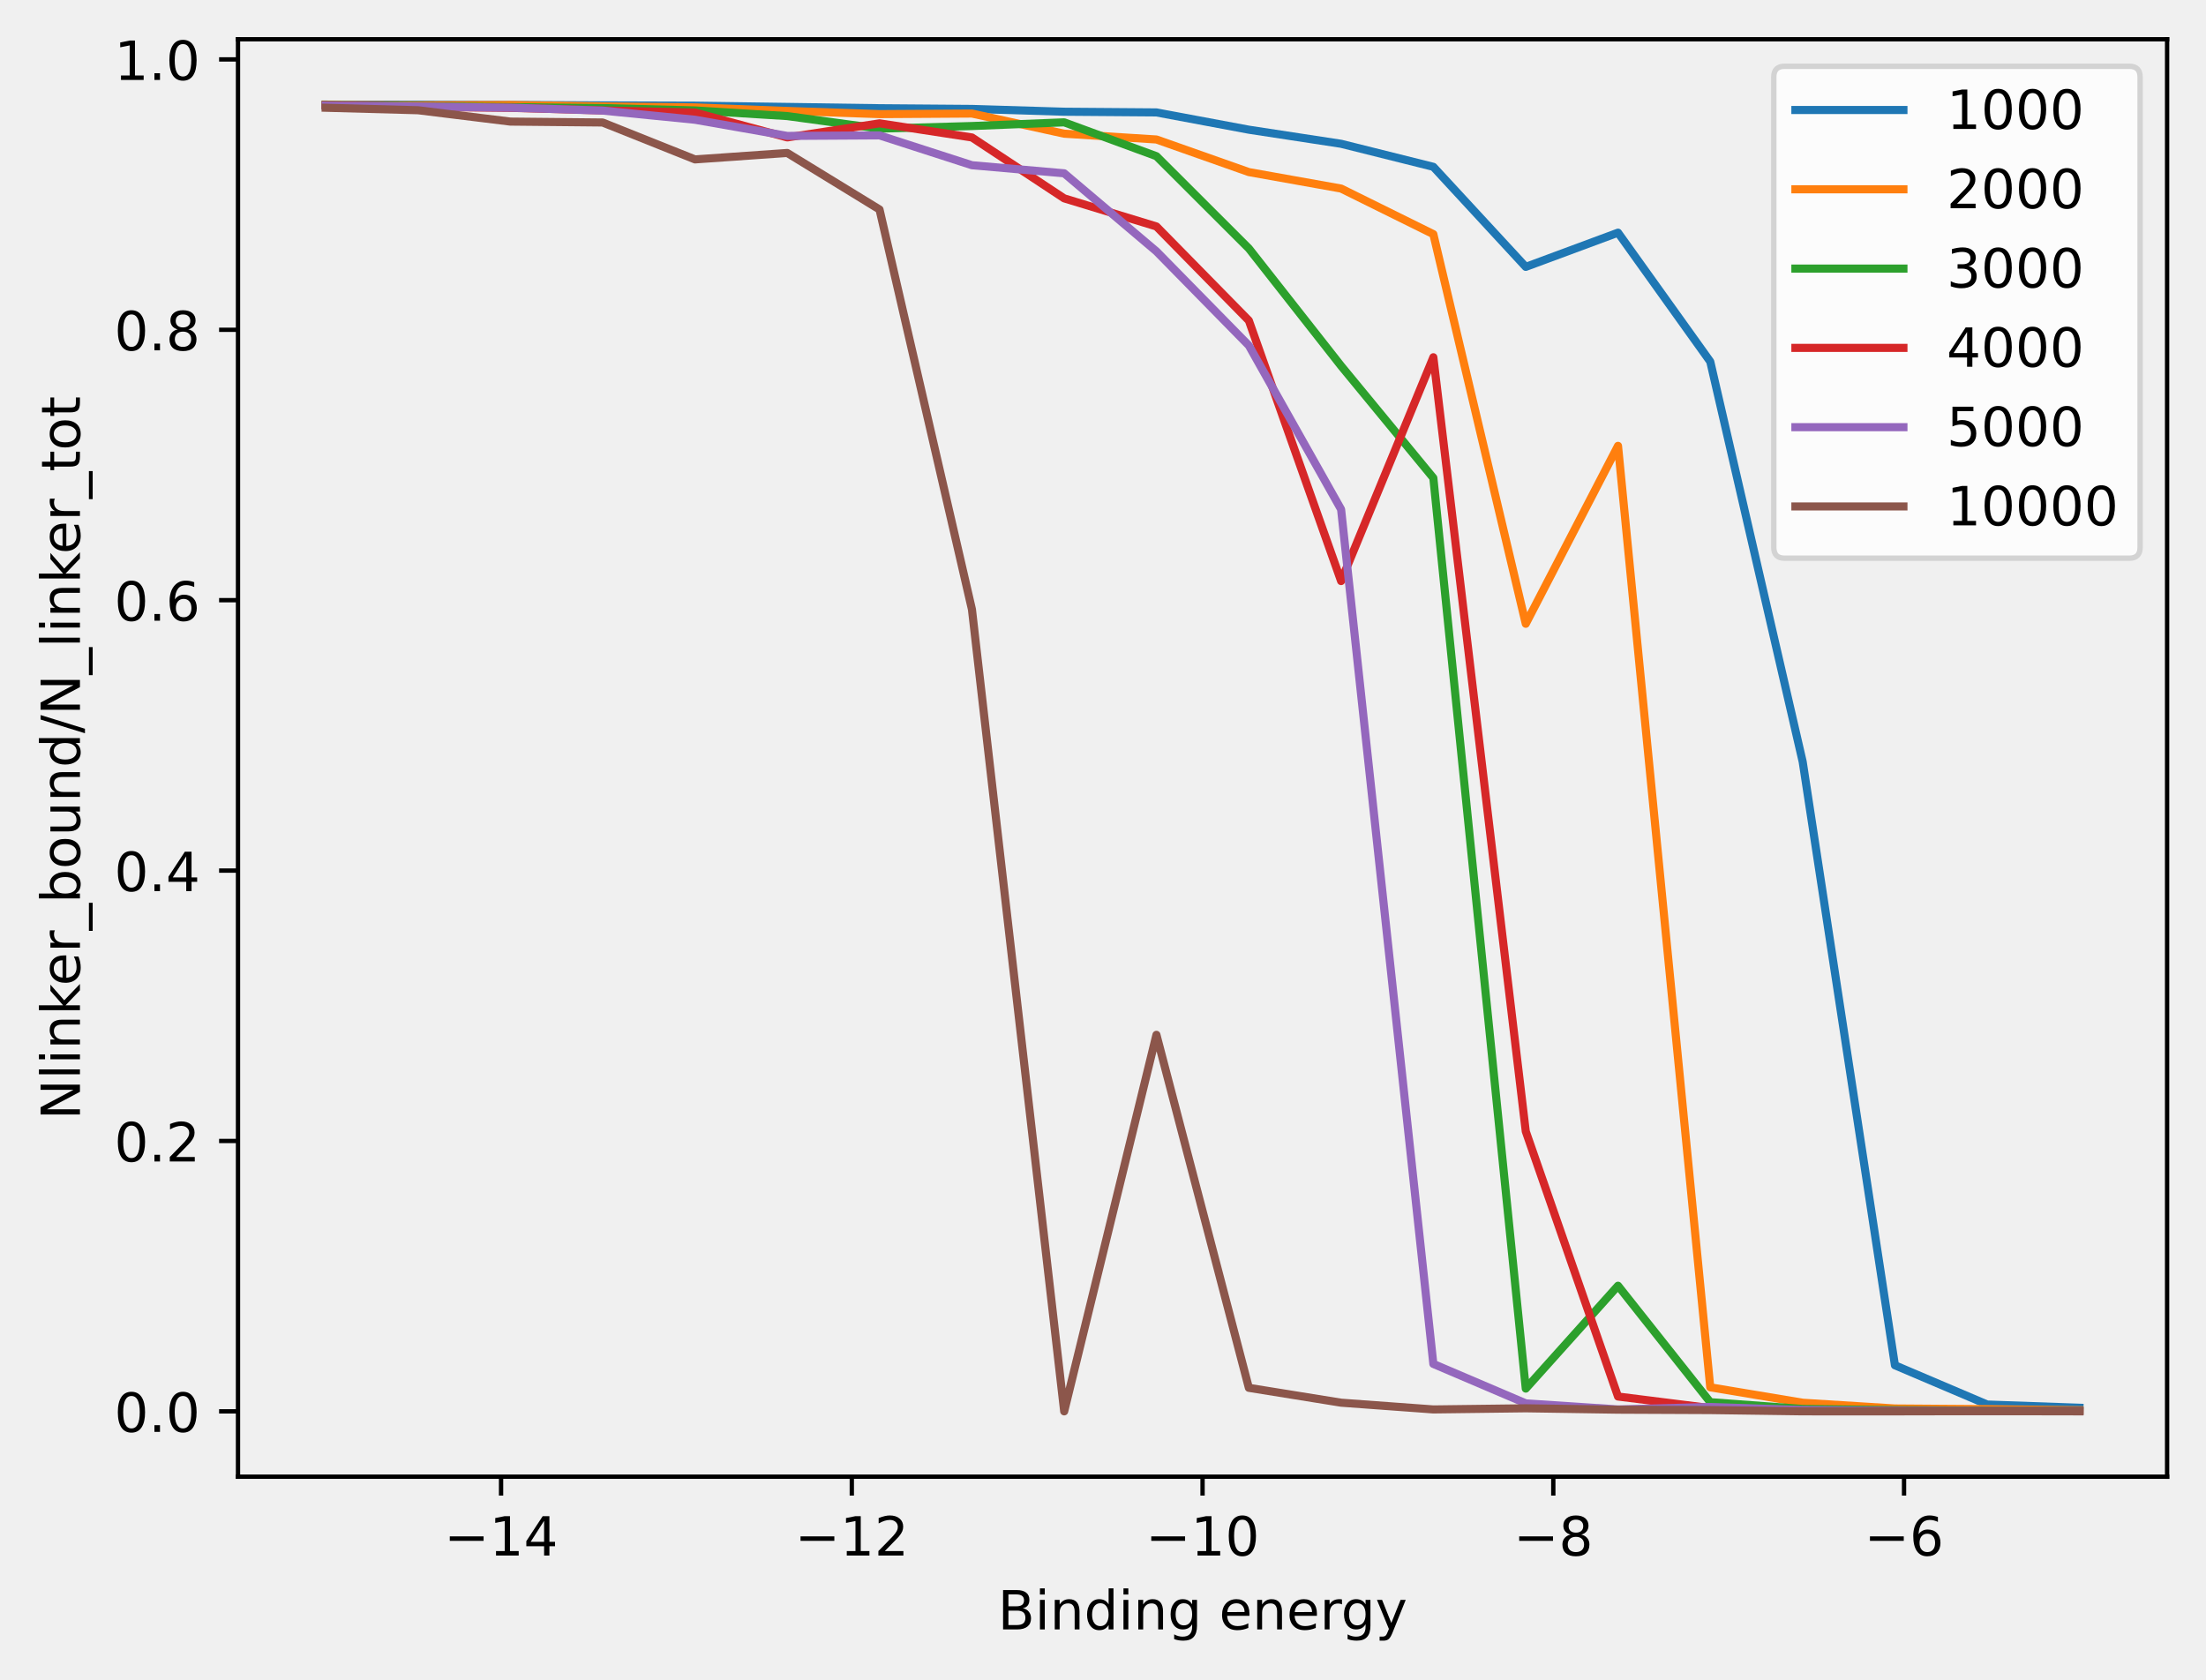
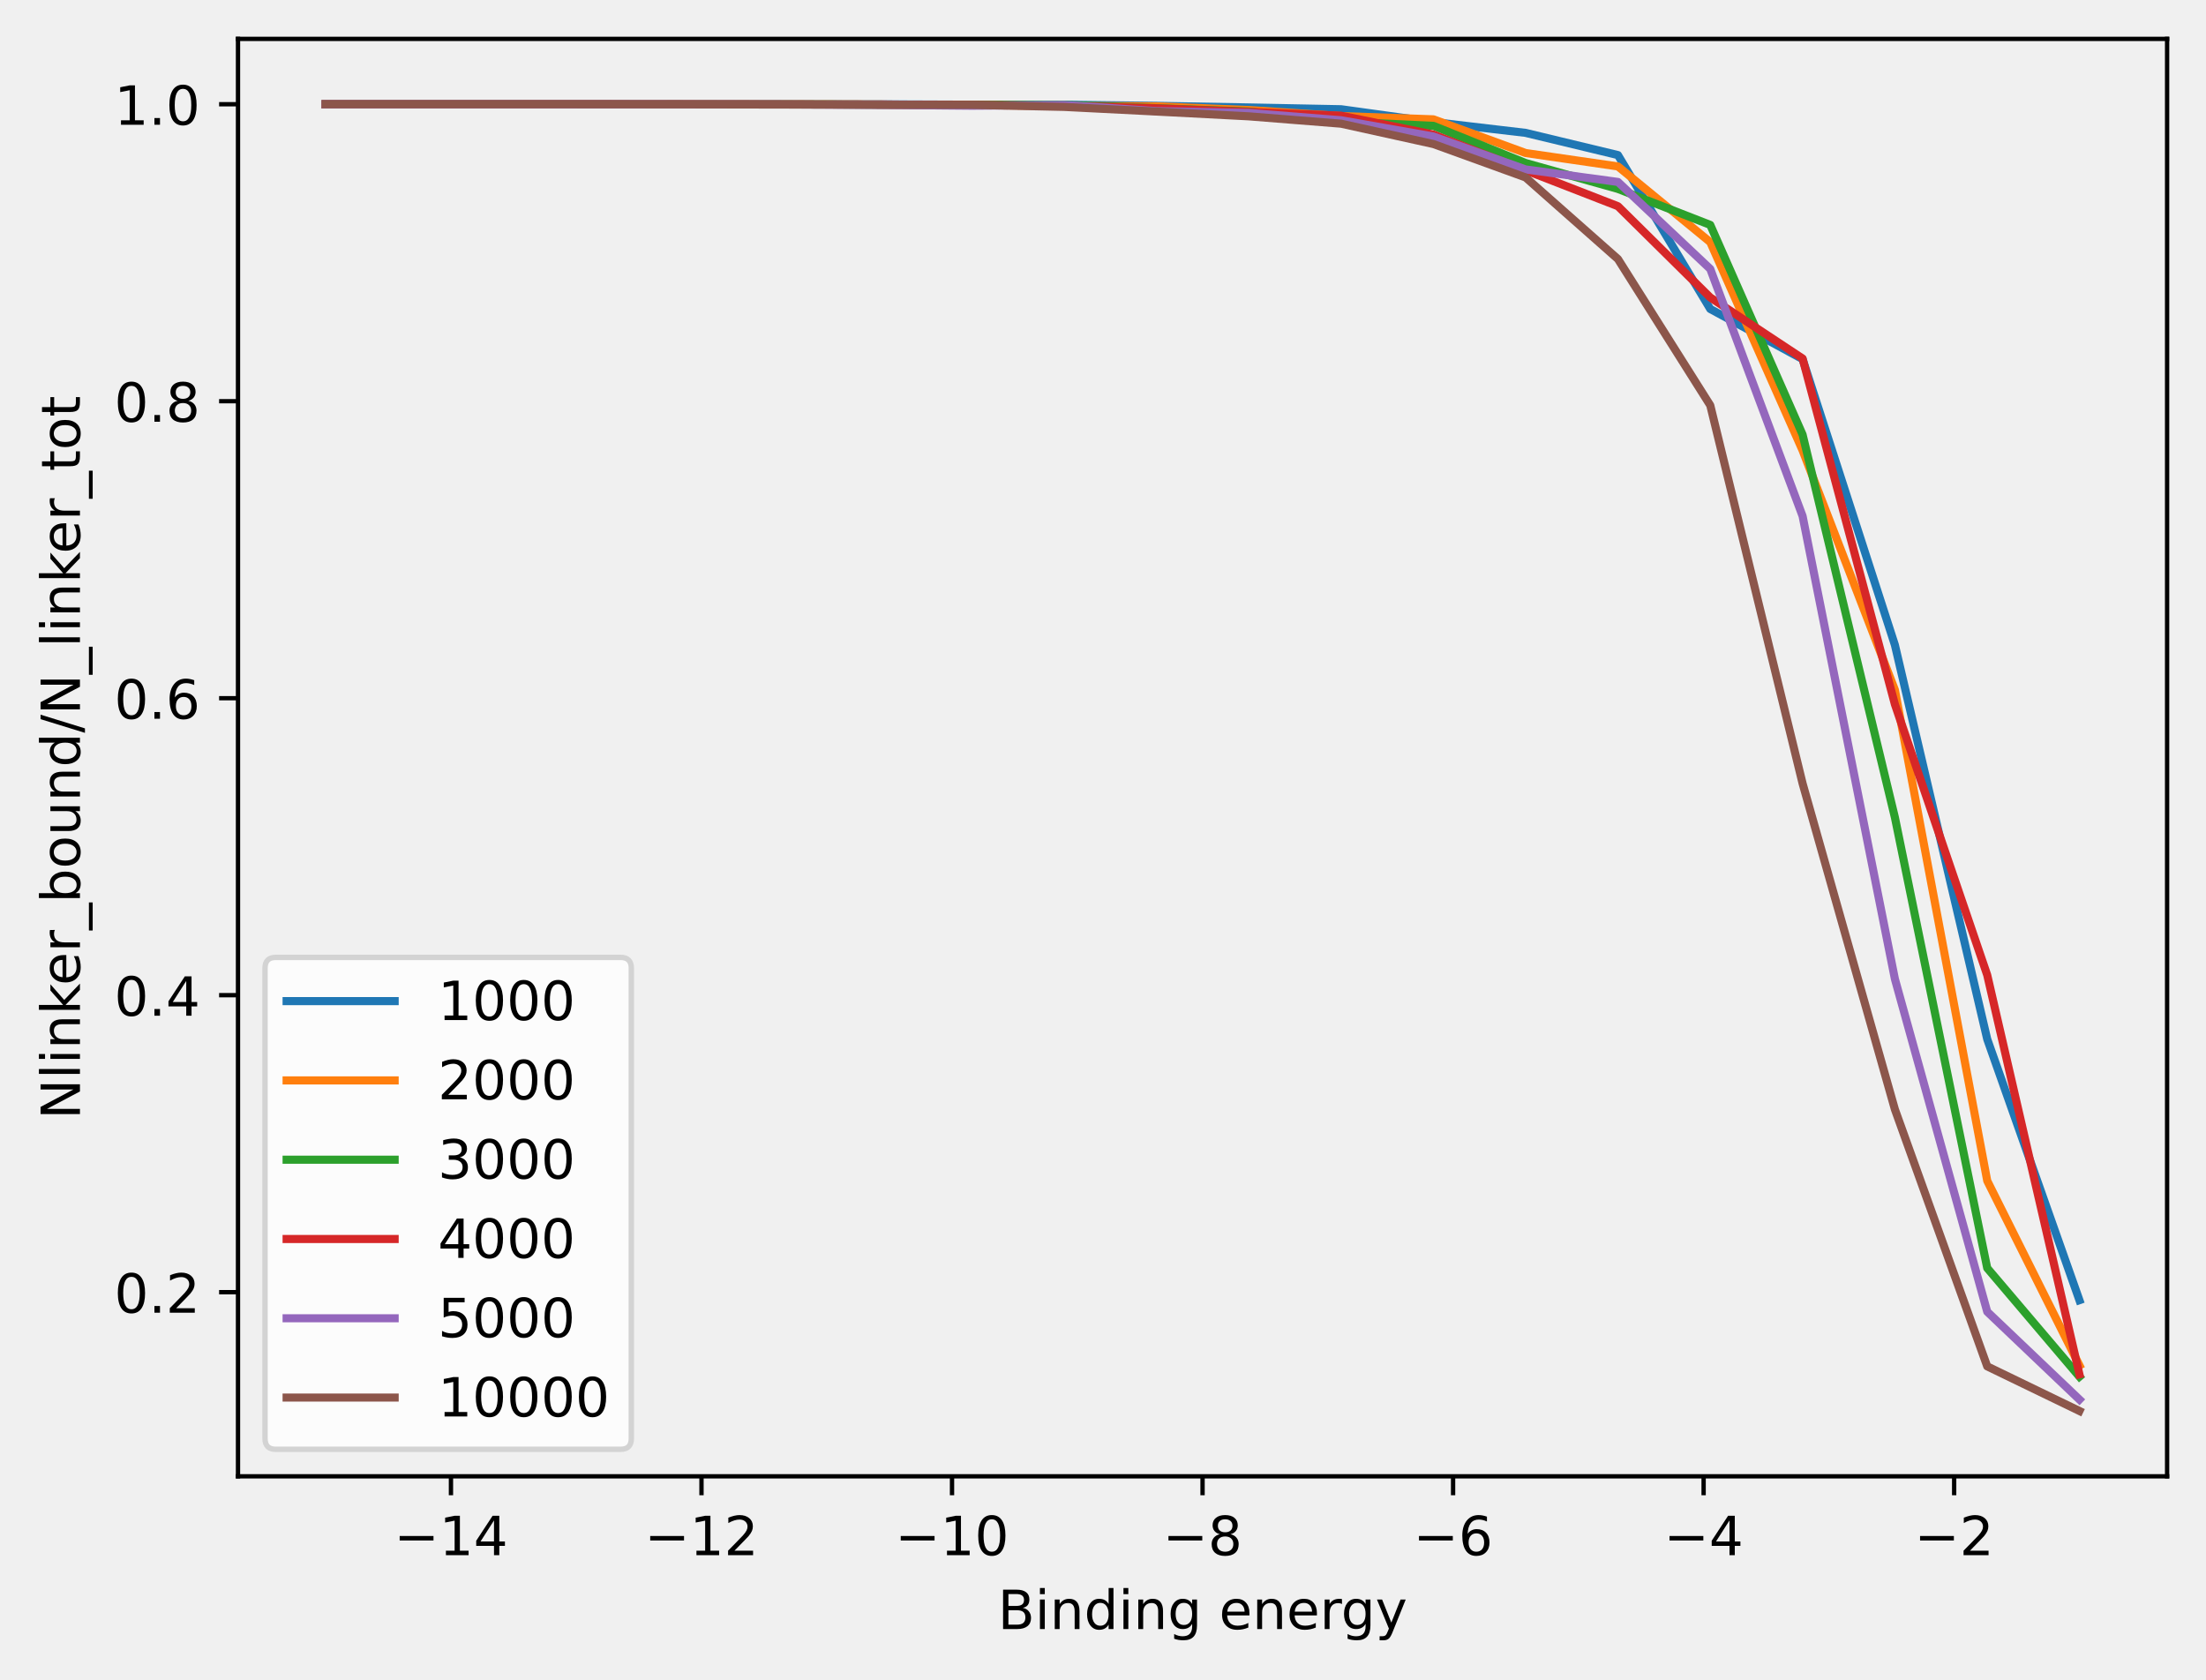
- <svg xmlns="http://www.w3.org/2000/svg" xmlns:xlink="http://www.w3.org/1999/xlink" width="408.379pt" height="310.938pt" viewBox="0 0 408.379 310.938" version="1.1">
+ <svg xmlns="http://www.w3.org/2000/svg" xmlns:xlink="http://www.w3.org/1999/xlink" width="408.379pt" height="310.868pt" viewBox="0 0 408.379 310.868" version="1.1">
  <defs>
    <style type="text/css">*{stroke-linejoin: round; stroke-linecap: butt}</style>
  </defs>
  <g id="figure_1">
    <g id="patch_1">
-       <path d="M 0 310.938  L 408.379 310.938  L 408.379 0  L 0 0  L 0 310.938  z " style="fill: none" />
+       <path d="M 0 310.868  L 408.379 310.868  L 408.379 0  L 0 0  L 0 310.868  z " style="fill: none" />
    </g>
    <g id="axes_1">
      <g id="patch_2">
-         <path d="M 44.059 273.382  L 401.179 273.382  L 401.179 7.27  L 44.059 7.27  L 44.059 273.382  z " style="fill: none" />
+         <path d="M 44.059 273.312  L 401.179 273.312  L 401.179 7.2  L 44.059 7.2  L 44.059 273.312  z " style="fill: none" />
      </g>
      <g id="matplotlib.axis_1">
        <g id="xtick_1">
          <g id="line2d_1">
            <defs>
-               <path id="m0103159658" d="M 0 0  L 0 3.5  " style="stroke: #000000; stroke-width: 0.8" />
-             </defs>
-             <g>
-               <use xlink:href="#m0103159658" x="92.758" y="273.382" style="stroke: #000000; stroke-width: 0.8" />
+               <path id="me1522c6d3c" d="M 0 0  L 0 3.5  " style="stroke: #000000; stroke-width: 0.8" />
+             </defs>
+             <g>
+               <use xlink:href="#me1522c6d3c" x="83.482" y="273.312" style="stroke: #000000; stroke-width: 0.8" />
            </g>
          </g>
          <g id="text_1">
-             <g transform="translate(82.20521 287.9803) scale(0.1 -0.1)">
+             <g transform="translate(72.92937 287.9104) scale(0.1 -0.1)">
              <defs>
                <path id="DejaVuSans-2212" d="M 678 2272  L 4684 2272  L 4684 1741  L 678 1741  L 678 2272  z " transform="scale(0.015625)" />
                <path id="DejaVuSans-31" d="M 794 531  L 1825 531  L 1825 4091  L 703 3866  L 703 4441  L 1819 4666  L 2450 4666  L 2450 531  L 3481 531  L 3481 0  L 794 0  L 794 531  z " transform="scale(0.015625)" />
                <path id="DejaVuSans-34" d="M 2419 4116  L 825 1625  L 2419 1625  L 2419 4116  z M 2253 4666  L 3047 4666  L 3047 1625  L 3713 1625  L 3713 1100  L 3047 1100  L 3047 0  L 2419 0  L 2419 1100  L 313 1100  L 313 1709  L 2253 4666  z " transform="scale(0.015625)" />
              </defs>
              <use xlink:href="#DejaVuSans-2212" />
              <use xlink:href="#DejaVuSans-31" x="83.789" />
              <use xlink:href="#DejaVuSans-34" x="147.412" />
            </g>
          </g>
        </g>
        <g id="xtick_2">
          <g id="line2d_2">
            <g>
-               <use xlink:href="#m0103159658" x="157.688" y="273.382" style="stroke: #000000; stroke-width: 0.8" />
+               <use xlink:href="#me1522c6d3c" x="129.861" y="273.312" style="stroke: #000000; stroke-width: 0.8" />
            </g>
          </g>
          <g id="text_2">
-             <g transform="translate(147.1361 287.9803) scale(0.1 -0.1)">
+             <g transform="translate(119.3086 287.9104) scale(0.1 -0.1)">
              <defs>
                <path id="DejaVuSans-32" d="M 1228 531  L 3431 531  L 3431 0  L 469 0  L 469 531  Q 828 903 1448 1529  Q 2069 2156 2228 2338  Q 2531 2678 2651 2914  Q 2772 3150 2772 3378  Q 2772 3750 2511 3984  Q 2250 4219 1831 4219  Q 1534 4219 1204 4116  Q 875 4013 500 3803  L 500 4441  Q 881 4594 1212 4672  Q 1544 4750 1819 4750  Q 2544 4750 2975 4387  Q 3406 4025 3406 3419  Q 3406 3131 3298 2873  Q 3191 2616 2906 2266  Q 2828 2175 2409 1742  Q 1991 1309 1228 531  z " transform="scale(0.015625)" />
              </defs>
              <use xlink:href="#DejaVuSans-2212" />
              <use xlink:href="#DejaVuSans-31" x="83.789" />
              <use xlink:href="#DejaVuSans-32" x="147.412" />
            </g>
          </g>
        </g>
        <g id="xtick_3">
          <g id="line2d_3">
            <g>
-               <use xlink:href="#m0103159658" x="222.619" y="273.382" style="stroke: #000000; stroke-width: 0.8" />
+               <use xlink:href="#me1522c6d3c" x="176.24" y="273.312" style="stroke: #000000; stroke-width: 0.8" />
            </g>
          </g>
          <g id="text_3">
-             <g transform="translate(212.067 287.9803) scale(0.1 -0.1)">
+             <g transform="translate(165.6878 287.9104) scale(0.1 -0.1)">
              <defs>
                <path id="DejaVuSans-30" d="M 2034 4250  Q 1547 4250 1301 3770  Q 1056 3291 1056 2328  Q 1056 1369 1301 889  Q 1547 409 2034 409  Q 2525 409 2770 889  Q 3016 1369 3016 2328  Q 3016 3291 2770 3770  Q 2525 4250 2034 4250  z M 2034 4750  Q 2819 4750 3233 4129  Q 3647 3509 3647 2328  Q 3647 1150 3233 529  Q 2819 -91 2034 -91  Q 1250 -91 836 529  Q 422 1150 422 2328  Q 422 3509 836 4129  Q 1250 4750 2034 4750  z " transform="scale(0.015625)" />
              </defs>
              <use xlink:href="#DejaVuSans-2212" />
              <use xlink:href="#DejaVuSans-31" x="83.789" />
              <use xlink:href="#DejaVuSans-30" x="147.412" />
            </g>
          </g>
        </g>
        <g id="xtick_4">
          <g id="line2d_4">
            <g>
-               <use xlink:href="#m0103159658" x="287.55" y="273.382" style="stroke: #000000; stroke-width: 0.8" />
+               <use xlink:href="#me1522c6d3c" x="222.619" y="273.312" style="stroke: #000000; stroke-width: 0.8" />
            </g>
          </g>
          <g id="text_4">
-             <g transform="translate(280.1792 287.9803) scale(0.1 -0.1)">
+             <g transform="translate(215.2483 287.9104) scale(0.1 -0.1)">
              <defs>
                <path id="DejaVuSans-38" d="M 2034 2216  Q 1584 2216 1326 1975  Q 1069 1734 1069 1313  Q 1069 891 1326 650  Q 1584 409 2034 409  Q 2484 409 2743 651  Q 3003 894 3003 1313  Q 3003 1734 2745 1975  Q 2488 2216 2034 2216  z M 1403 2484  Q 997 2584 770 2862  Q 544 3141 544 3541  Q 544 4100 942 4425  Q 1341 4750 2034 4750  Q 2731 4750 3128 4425  Q 3525 4100 3525 3541  Q 3525 3141 3298 2862  Q 3072 2584 2669 2484  Q 3125 2378 3379 2068  Q 3634 1759 3634 1313  Q 3634 634 3220 271  Q 2806 -91 2034 -91  Q 1263 -91 848 271  Q 434 634 434 1313  Q 434 1759 690 2068  Q 947 2378 1403 2484  z M 1172 3481  Q 1172 3119 1398 2916  Q 1625 2713 2034 2713  Q 2441 2713 2670 2916  Q 2900 3119 2900 3481  Q 2900 3844 2670 4047  Q 2441 4250 2034 4250  Q 1625 4250 1398 4047  Q 1172 3844 1172 3481  z " transform="scale(0.015625)" />
              </defs>
              <use xlink:href="#DejaVuSans-2212" />
              <use xlink:href="#DejaVuSans-38" x="83.789" />
            </g>
          </g>
        </g>
        <g id="xtick_5">
          <g id="line2d_5">
            <g>
-               <use xlink:href="#m0103159658" x="352.481" y="273.382" style="stroke: #000000; stroke-width: 0.8" />
+               <use xlink:href="#me1522c6d3c" x="268.999" y="273.312" style="stroke: #000000; stroke-width: 0.8" />
            </g>
          </g>
          <g id="text_5">
-             <g transform="translate(345.1101 287.9803) scale(0.1 -0.1)">
+             <g transform="translate(261.6275 287.9104) scale(0.1 -0.1)">
              <defs>
                <path id="DejaVuSans-36" d="M 2113 2584  Q 1688 2584 1439 2293  Q 1191 2003 1191 1497  Q 1191 994 1439 701  Q 1688 409 2113 409  Q 2538 409 2786 701  Q 3034 994 3034 1497  Q 3034 2003 2786 2293  Q 2538 2584 2113 2584  z M 3366 4563  L 3366 3988  Q 3128 4100 2886 4159  Q 2644 4219 2406 4219  Q 1781 4219 1451 3797  Q 1122 3375 1075 2522  Q 1259 2794 1537 2939  Q 1816 3084 2150 3084  Q 2853 3084 3261 2657  Q 3669 2231 3669 1497  Q 3669 778 3244 343  Q 2819 -91 2113 -91  Q 1303 -91 875 529  Q 447 1150 447 2328  Q 447 3434 972 4092  Q 1497 4750 2381 4750  Q 2619 4750 2861 4703  Q 3103 4656 3366 4563  z " transform="scale(0.015625)" />
              </defs>
              <use xlink:href="#DejaVuSans-2212" />
              <use xlink:href="#DejaVuSans-36" x="83.789" />
            </g>
          </g>
        </g>
-         <g id="text_6">
-           <g transform="translate(184.7123 301.6584) scale(0.1 -0.1)">
+         <g id="xtick_6">
+           <g id="line2d_6">
+             <g>
+               <use xlink:href="#me1522c6d3c" x="315.378" y="273.312" style="stroke: #000000; stroke-width: 0.8" />
+             </g>
+           </g>
+           <g id="text_6">
+             <g transform="translate(308.0067 287.9104) scale(0.1 -0.1)">
+               <use xlink:href="#DejaVuSans-2212" />
+               <use xlink:href="#DejaVuSans-34" x="83.789" />
+             </g>
+           </g>
+         </g>
+         <g id="xtick_7">
+           <g id="line2d_7">
+             <g>
+               <use xlink:href="#me1522c6d3c" x="361.757" y="273.312" style="stroke: #000000; stroke-width: 0.8" />
+             </g>
+           </g>
+           <g id="text_7">
+             <g transform="translate(354.3859 287.9104) scale(0.1 -0.1)">
+               <use xlink:href="#DejaVuSans-2212" />
+               <use xlink:href="#DejaVuSans-32" x="83.789" />
+             </g>
+           </g>
+         </g>
+         <g id="text_8">
+           <g transform="translate(184.7123 301.5886) scale(0.1 -0.1)">
            <defs>
              <path id="DejaVuSans-42" d="M 1259 2228  L 1259 519  L 2272 519  Q 2781 519 3026 730  Q 3272 941 3272 1375  Q 3272 1813 3026 2020  Q 2781 2228 2272 2228  L 1259 2228  z M 1259 4147  L 1259 2741  L 2194 2741  Q 2656 2741 2882 2914  Q 3109 3088 3109 3444  Q 3109 3797 2882 3972  Q 2656 4147 2194 4147  L 1259 4147  z M 628 4666  L 2241 4666  Q 2963 4666 3353 4366  Q 3744 4066 3744 3513  Q 3744 3084 3544 2831  Q 3344 2578 2956 2516  Q 3422 2416 3680 2098  Q 3938 1781 3938 1306  Q 3938 681 3513 340  Q 3088 0 2303 0  L 628 0  L 628 4666  z " transform="scale(0.015625)" />
              <path id="DejaVuSans-69" d="M 603 3500  L 1178 3500  L 1178 0  L 603 0  L 603 3500  z M 603 4863  L 1178 4863  L 1178 4134  L 603 4134  L 603 4863  z " transform="scale(0.015625)" />
              <path id="DejaVuSans-6e" d="M 3513 2113  L 3513 0  L 2938 0  L 2938 2094  Q 2938 2591 2744 2837  Q 2550 3084 2163 3084  Q 1697 3084 1428 2787  Q 1159 2491 1159 1978  L 1159 0  L 581 0  L 581 3500  L 1159 3500  L 1159 2956  Q 1366 3272 1645 3428  Q 1925 3584 2291 3584  Q 2894 3584 3203 3211  Q 3513 2838 3513 2113  z " transform="scale(0.015625)" />
              <path id="DejaVuSans-64" d="M 2906 2969  L 2906 4863  L 3481 4863  L 3481 0  L 2906 0  L 2906 525  Q 2725 213 2448 61  Q 2172 -91 1784 -91  Q 1150 -91 751 415  Q 353 922 353 1747  Q 353 2572 751 3078  Q 1150 3584 1784 3584  Q 2172 3584 2448 3432  Q 2725 3281 2906 2969  z M 947 1747  Q 947 1113 1208 752  Q 1469 391 1925 391  Q 2381 391 2643 752  Q 2906 1113 2906 1747  Q 2906 2381 2643 2742  Q 2381 3103 1925 3103  Q 1469 3103 1208 2742  Q 947 2381 947 1747  z " transform="scale(0.015625)" />
              <path id="DejaVuSans-67" d="M 2906 1791  Q 2906 2416 2648 2759  Q 2391 3103 1925 3103  Q 1463 3103 1205 2759  Q 947 2416 947 1791  Q 947 1169 1205 825  Q 1463 481 1925 481  Q 2391 481 2648 825  Q 2906 1169 2906 1791  z M 3481 434  Q 3481 -459 3084 -895  Q 2688 -1331 1869 -1331  Q 1566 -1331 1297 -1286  Q 1028 -1241 775 -1147  L 775 -588  Q 1028 -725 1275 -790  Q 1522 -856 1778 -856  Q 2344 -856 2625 -561  Q 2906 -266 2906 331  L 2906 616  Q 2728 306 2450 153  Q 2172 0 1784 0  Q 1141 0 747 490  Q 353 981 353 1791  Q 353 2603 747 3093  Q 1141 3584 1784 3584  Q 2172 3584 2450 3431  Q 2728 3278 2906 2969  L 2906 3500  L 3481 3500  L 3481 434  z " transform="scale(0.015625)" />
              <path id="DejaVuSans-20" transform="scale(0.015625)" />
              <path id="DejaVuSans-65" d="M 3597 1894  L 3597 1613  L 953 1613  Q 991 1019 1311 708  Q 1631 397 2203 397  Q 2534 397 2845 478  Q 3156 559 3463 722  L 3463 178  Q 3153 47 2828 -22  Q 2503 -91 2169 -91  Q 1331 -91 842 396  Q 353 884 353 1716  Q 353 2575 817 3079  Q 1281 3584 2069 3584  Q 2775 3584 3186 3129  Q 3597 2675 3597 1894  z M 3022 2063  Q 3016 2534 2758 2815  Q 2500 3097 2075 3097  Q 1594 3097 1305 2825  Q 1016 2553 972 2059  L 3022 2063  z " transform="scale(0.015625)" />
              <path id="DejaVuSans-72" d="M 2631 2963  Q 2534 3019 2420 3045  Q 2306 3072 2169 3072  Q 1681 3072 1420 2755  Q 1159 2438 1159 1844  L 1159 0  L 581 0  L 581 3500  L 1159 3500  L 1159 2956  Q 1341 3275 1631 3429  Q 1922 3584 2338 3584  Q 2397 3584 2469 3576  Q 2541 3569 2628 3553  L 2631 2963  z " transform="scale(0.015625)" />
              <path id="DejaVuSans-79" d="M 2059 -325  Q 1816 -950 1584 -1140  Q 1353 -1331 966 -1331  L 506 -1331  L 506 -850  L 844 -850  Q 1081 -850 1212 -737  Q 1344 -625 1503 -206  L 1606 56  L 191 3500  L 800 3500  L 1894 763  L 2988 3500  L 3597 3500  L 2059 -325  z " transform="scale(0.015625)" />
            </defs>
            <use xlink:href="#DejaVuSans-42" />
            <use xlink:href="#DejaVuSans-69" x="68.604" />
            <use xlink:href="#DejaVuSans-6e" x="96.387" />
            <use xlink:href="#DejaVuSans-64" x="159.766" />
            <use xlink:href="#DejaVuSans-69" x="223.242" />
            <use xlink:href="#DejaVuSans-6e" x="251.025" />
            <use xlink:href="#DejaVuSans-67" x="314.404" />
            <use xlink:href="#DejaVuSans-20" x="377.881" />
            <use xlink:href="#DejaVuSans-65" x="409.668" />
            <use xlink:href="#DejaVuSans-6e" x="471.191" />
            <use xlink:href="#DejaVuSans-65" x="534.57" />
            <use xlink:href="#DejaVuSans-72" x="596.094" />
            <use xlink:href="#DejaVuSans-67" x="635.457" />
            <use xlink:href="#DejaVuSans-79" x="698.934" />
          </g>
        </g>
      </g>
      <g id="matplotlib.axis_2">
        <g id="ytick_1">
-           <g id="line2d_6">
-             <defs>
-               <path id="m98cdd58c5f" d="M 0 0  L -3.5 0  " style="stroke: #000000; stroke-width: 0.8" />
-             </defs>
-             <g>
-               <use xlink:href="#m98cdd58c5f" x="44.059" y="261.286" style="stroke: #000000; stroke-width: 0.8" />
-             </g>
-           </g>
-           <g id="text_7">
-             <g transform="translate(21.15625 265.0851) scale(0.1 -0.1)">
+           <g id="line2d_8">
+             <defs>
+               <path id="mdf427db017" d="M 0 0  L -3.5 0  " style="stroke: #000000; stroke-width: 0.8" />
+             </defs>
+             <g>
+               <use xlink:href="#mdf427db017" x="44.059" y="239.223" style="stroke: #000000; stroke-width: 0.8" />
+             </g>
+           </g>
+           <g id="text_9">
+             <g transform="translate(21.15625 243.0223) scale(0.1 -0.1)">
              <defs>
                <path id="DejaVuSans-2e" d="M 684 794  L 1344 794  L 1344 0  L 684 0  L 684 794  z " transform="scale(0.015625)" />
              </defs>
              <use xlink:href="#DejaVuSans-30" />
              <use xlink:href="#DejaVuSans-2e" x="63.623" />
+               <use xlink:href="#DejaVuSans-32" x="95.41" />
+             </g>
+           </g>
+         </g>
+         <g id="ytick_2">
+           <g id="line2d_9">
+             <g>
+               <use xlink:href="#mdf427db017" x="44.059" y="184.241" style="stroke: #000000; stroke-width: 0.8" />
+             </g>
+           </g>
+           <g id="text_10">
+             <g transform="translate(21.15625 188.0404) scale(0.1 -0.1)">
+               <use xlink:href="#DejaVuSans-30" />
+               <use xlink:href="#DejaVuSans-2e" x="63.623" />
+               <use xlink:href="#DejaVuSans-34" x="95.41" />
+             </g>
+           </g>
+         </g>
+         <g id="ytick_3">
+           <g id="line2d_10">
+             <g>
+               <use xlink:href="#mdf427db017" x="44.059" y="129.259" style="stroke: #000000; stroke-width: 0.8" />
+             </g>
+           </g>
+           <g id="text_11">
+             <g transform="translate(21.15625 133.0585) scale(0.1 -0.1)">
+               <use xlink:href="#DejaVuSans-30" />
+               <use xlink:href="#DejaVuSans-2e" x="63.623" />
+               <use xlink:href="#DejaVuSans-36" x="95.41" />
+             </g>
+           </g>
+         </g>
+         <g id="ytick_4">
+           <g id="line2d_11">
+             <g>
+               <use xlink:href="#mdf427db017" x="44.059" y="74.277" style="stroke: #000000; stroke-width: 0.8" />
+             </g>
+           </g>
+           <g id="text_12">
+             <g transform="translate(21.15625 78.07666) scale(0.1 -0.1)">
+               <use xlink:href="#DejaVuSans-30" />
+               <use xlink:href="#DejaVuSans-2e" x="63.623" />
+               <use xlink:href="#DejaVuSans-38" x="95.41" />
+             </g>
+           </g>
+         </g>
+         <g id="ytick_5">
+           <g id="line2d_12">
+             <g>
+               <use xlink:href="#mdf427db017" x="44.059" y="19.296" style="stroke: #000000; stroke-width: 0.8" />
+             </g>
+           </g>
+           <g id="text_13">
+             <g transform="translate(21.15625 23.09477) scale(0.1 -0.1)">
+               <use xlink:href="#DejaVuSans-31" />
+               <use xlink:href="#DejaVuSans-2e" x="63.623" />
              <use xlink:href="#DejaVuSans-30" x="95.41" />
            </g>
          </g>
        </g>
-         <g id="ytick_2">
-           <g id="line2d_7">
-             <g>
-               <use xlink:href="#m98cdd58c5f" x="44.059" y="211.229" style="stroke: #000000; stroke-width: 0.8" />
-             </g>
-           </g>
-           <g id="text_8">
-             <g transform="translate(21.15625 215.0278) scale(0.1 -0.1)">
-               <use xlink:href="#DejaVuSans-30" />
-               <use xlink:href="#DejaVuSans-2e" x="63.623" />
-               <use xlink:href="#DejaVuSans-32" x="95.41" />
-             </g>
-           </g>
-         </g>
-         <g id="ytick_3">
-           <g id="line2d_8">
-             <g>
-               <use xlink:href="#m98cdd58c5f" x="44.059" y="161.171" style="stroke: #000000; stroke-width: 0.8" />
-             </g>
-           </g>
-           <g id="text_9">
-             <g transform="translate(21.15625 164.9704) scale(0.1 -0.1)">
-               <use xlink:href="#DejaVuSans-30" />
-               <use xlink:href="#DejaVuSans-2e" x="63.623" />
-               <use xlink:href="#DejaVuSans-34" x="95.41" />
-             </g>
-           </g>
-         </g>
-         <g id="ytick_4">
-           <g id="line2d_9">
-             <g>
-               <use xlink:href="#m98cdd58c5f" x="44.059" y="111.114" style="stroke: #000000; stroke-width: 0.8" />
-             </g>
-           </g>
-           <g id="text_10">
-             <g transform="translate(21.15625 114.9131) scale(0.1 -0.1)">
-               <use xlink:href="#DejaVuSans-30" />
-               <use xlink:href="#DejaVuSans-2e" x="63.623" />
-               <use xlink:href="#DejaVuSans-36" x="95.41" />
-             </g>
-           </g>
-         </g>
-         <g id="ytick_5">
-           <g id="line2d_10">
-             <g>
-               <use xlink:href="#m98cdd58c5f" x="44.059" y="61.057" style="stroke: #000000; stroke-width: 0.8" />
-             </g>
-           </g>
-           <g id="text_11">
-             <g transform="translate(21.15625 64.85577) scale(0.1 -0.1)">
-               <use xlink:href="#DejaVuSans-30" />
-               <use xlink:href="#DejaVuSans-2e" x="63.623" />
-               <use xlink:href="#DejaVuSans-38" x="95.41" />
-             </g>
-           </g>
-         </g>
-         <g id="ytick_6">
-           <g id="line2d_11">
-             <g>
-               <use xlink:href="#m98cdd58c5f" x="44.059" y="10.999" style="stroke: #000000; stroke-width: 0.8" />
-             </g>
-           </g>
-           <g id="text_12">
-             <g transform="translate(21.15625 14.79844) scale(0.1 -0.1)">
-               <use xlink:href="#DejaVuSans-31" />
-               <use xlink:href="#DejaVuSans-2e" x="63.623" />
-               <use xlink:href="#DejaVuSans-30" x="95.41" />
-             </g>
-           </g>
-         </g>
-         <g id="text_13">
-           <g transform="translate(14.79844 207.3024) rotate(-90) scale(0.1 -0.1)">
+         <g id="text_14">
+           <g transform="translate(14.79844 207.2326) rotate(-90) scale(0.1 -0.1)">
            <defs>
              <path id="DejaVuSans-4e" d="M 628 4666  L 1478 4666  L 3547 763  L 3547 4666  L 4159 4666  L 4159 0  L 3309 0  L 1241 3903  L 1241 0  L 628 0  L 628 4666  z " transform="scale(0.015625)" />
              <path id="DejaVuSans-6c" d="M 603 4863  L 1178 4863  L 1178 0  L 603 0  L 603 4863  z " transform="scale(0.015625)" />
              <path id="DejaVuSans-6b" d="M 581 4863  L 1159 4863  L 1159 1991  L 2875 3500  L 3609 3500  L 1753 1863  L 3688 0  L 2938 0  L 1159 1709  L 1159 0  L 581 0  L 581 4863  z " transform="scale(0.015625)" />
              <path id="DejaVuSans-5f" d="M 3263 -1063  L 3263 -1509  L -63 -1509  L -63 -1063  L 3263 -1063  z " transform="scale(0.015625)" />
              <path id="DejaVuSans-62" d="M 3116 1747  Q 3116 2381 2855 2742  Q 2594 3103 2138 3103  Q 1681 3103 1420 2742  Q 1159 2381 1159 1747  Q 1159 1113 1420 752  Q 1681 391 2138 391  Q 2594 391 2855 752  Q 3116 1113 3116 1747  z M 1159 2969  Q 1341 3281 1617 3432  Q 1894 3584 2278 3584  Q 2916 3584 3314 3078  Q 3713 2572 3713 1747  Q 3713 922 3314 415  Q 2916 -91 2278 -91  Q 1894 -91 1617 61  Q 1341 213 1159 525  L 1159 0  L 581 0  L 581 4863  L 1159 4863  L 1159 2969  z " transform="scale(0.015625)" />
              <path id="DejaVuSans-6f" d="M 1959 3097  Q 1497 3097 1228 2736  Q 959 2375 959 1747  Q 959 1119 1226 758  Q 1494 397 1959 397  Q 2419 397 2687 759  Q 2956 1122 2956 1747  Q 2956 2369 2687 2733  Q 2419 3097 1959 3097  z M 1959 3584  Q 2709 3584 3137 3096  Q 3566 2609 3566 1747  Q 3566 888 3137 398  Q 2709 -91 1959 -91  Q 1206 -91 779 398  Q 353 888 353 1747  Q 353 2609 779 3096  Q 1206 3584 1959 3584  z " transform="scale(0.015625)" />
              <path id="DejaVuSans-75" d="M 544 1381  L 544 3500  L 1119 3500  L 1119 1403  Q 1119 906 1312 657  Q 1506 409 1894 409  Q 2359 409 2629 706  Q 2900 1003 2900 1516  L 2900 3500  L 3475 3500  L 3475 0  L 2900 0  L 2900 538  Q 2691 219 2414 64  Q 2138 -91 1772 -91  Q 1169 -91 856 284  Q 544 659 544 1381  z M 1991 3584  L 1991 3584  z " transform="scale(0.015625)" />
              <path id="DejaVuSans-2f" d="M 1625 4666  L 2156 4666  L 531 -594  L 0 -594  L 1625 4666  z " transform="scale(0.015625)" />
              <path id="DejaVuSans-74" d="M 1172 4494  L 1172 3500  L 2356 3500  L 2356 3053  L 1172 3053  L 1172 1153  Q 1172 725 1289 603  Q 1406 481 1766 481  L 2356 481  L 2356 0  L 1766 0  Q 1100 0 847 248  Q 594 497 594 1153  L 594 3053  L 172 3053  L 172 3500  L 594 3500  L 594 4494  L 1172 4494  z " transform="scale(0.015625)" />
            </defs>
            <use xlink:href="#DejaVuSans-4e" />
            <use xlink:href="#DejaVuSans-6c" x="74.805" />
            <use xlink:href="#DejaVuSans-69" x="102.588" />
            <use xlink:href="#DejaVuSans-6e" x="130.371" />
            <use xlink:href="#DejaVuSans-6b" x="193.75" />
            <use xlink:href="#DejaVuSans-65" x="248.035" />
            <use xlink:href="#DejaVuSans-72" x="309.559" />
            <use xlink:href="#DejaVuSans-5f" x="350.672" />
            <use xlink:href="#DejaVuSans-62" x="400.672" />
            <use xlink:href="#DejaVuSans-6f" x="464.148" />
            <use xlink:href="#DejaVuSans-75" x="525.33" />
            <use xlink:href="#DejaVuSans-6e" x="588.709" />
            <use xlink:href="#DejaVuSans-64" x="652.088" />
            <use xlink:href="#DejaVuSans-2f" x="715.564" />
            <use xlink:href="#DejaVuSans-4e" x="749.256" />
            <use xlink:href="#DejaVuSans-5f" x="824.061" />
            <use xlink:href="#DejaVuSans-6c" x="874.061" />
            <use xlink:href="#DejaVuSans-69" x="901.844" />
            <use xlink:href="#DejaVuSans-6e" x="929.627" />
            <use xlink:href="#DejaVuSans-6b" x="993.006" />
            <use xlink:href="#DejaVuSans-65" x="1047.291" />
            <use xlink:href="#DejaVuSans-72" x="1108.814" />
            <use xlink:href="#DejaVuSans-5f" x="1149.928" />
            <use xlink:href="#DejaVuSans-74" x="1199.928" />
            <use xlink:href="#DejaVuSans-6f" x="1239.137" />
            <use xlink:href="#DejaVuSans-74" x="1300.318" />
          </g>
        </g>
      </g>
-       <g id="line2d_12">
-         <path d="M 60.292 19.366  L 77.401 19.38  L 94.478 19.426  L 111.555 19.51  L 128.664 19.562  L 145.741 19.795  L 162.818 20.034  L 179.927 20.166  L 197.004 20.683  L 214.081 20.812  L 231.19 24.011  L 248.267 26.62  L 265.344 30.885  L 282.453 49.406  L 299.53 43.074  L 316.607 66.941  L 333.716 141.021  L 350.793 252.757  L 367.87 260.022  L 384.947 260.617  " clip-path="url(#pb68af08acd)" style="fill: none; stroke: #1f77b4; stroke-width: 1.5; stroke-linecap: square" />
-       </g>
      <g id="line2d_13">
-         <path d="M 60.292 19.43  L 77.401 19.502  L 94.478 19.429  L 111.555 19.703  L 128.664 19.882  L 145.741 20.543  L 162.818 21.128  L 179.927 21.021  L 197.004 24.75  L 214.081 25.822  L 231.19 31.859  L 248.267 34.908  L 265.344 43.351  L 282.453 115.48  L 299.53 82.54  L 316.607 256.837  L 333.716 259.691  L 350.793 260.753  L 367.87 260.874  L 384.947 261.074  " clip-path="url(#pb68af08acd)" style="fill: none; stroke: #ff7f0e; stroke-width: 1.5; stroke-linecap: square" />
+         <path d="M 60.292 19.296  L 77.383 19.296  L 94.474 19.297  L 111.564 19.3  L 128.655 19.303  L 145.746 19.309  L 162.837 19.314  L 179.904 19.38  L 196.995 19.378  L 214.086 19.593  L 231.176 19.891  L 248.267 20.223  L 265.358 22.592  L 282.425 24.599  L 299.516 28.71  L 316.607 57.202  L 333.698 66.484  L 350.788 119.413  L 367.879 192.383  L 384.947 240.704  " clip-path="url(#p9346cb84d1)" style="fill: none; stroke: #1f77b4; stroke-width: 1.5; stroke-linecap: square" />
      </g>
      <g id="line2d_14">
-         <path d="M 60.292 19.452  L 77.401 19.662  L 94.478 19.829  L 111.555 20.004  L 128.664 20.442  L 145.741 21.49  L 162.818 23.813  L 179.927 23.332  L 197.004 22.647  L 214.081 28.915  L 231.19 46.001  L 248.267 67.739  L 265.344 88.487  L 282.453 257.072  L 299.53 238.03  L 316.607 259.585  L 333.716 260.837  L 350.793 261.058  L 367.87 261.161  L 384.947 261.16  " clip-path="url(#pb68af08acd)" style="fill: none; stroke: #2ca02c; stroke-width: 1.5; stroke-linecap: square" />
+         <path d="M 60.292 19.296  L 77.383 19.297  L 94.474 19.298  L 111.564 19.299  L 128.655 19.308  L 145.746 19.317  L 162.837 19.351  L 179.904 19.462  L 196.995 19.608  L 214.086 19.688  L 231.176 20.366  L 248.267 21.488  L 265.358 22.091  L 282.425 28.328  L 299.516 30.81  L 316.607 44.826  L 333.698 83.385  L 350.788 127.728  L 367.879 218.601  L 384.947 252.771  " clip-path="url(#p9346cb84d1)" style="fill: none; stroke: #ff7f0e; stroke-width: 1.5; stroke-linecap: square" />
      </g>
      <g id="line2d_15">
-         <path d="M 60.292 19.467  L 77.401 19.782  L 94.478 19.962  L 111.555 20.437  L 128.664 20.839  L 145.741 25.442  L 162.818 22.831  L 179.927 25.448  L 197.004 36.723  L 214.081 41.923  L 231.19 59.348  L 248.267 107.575  L 265.344 66.139  L 282.453 209.447  L 299.53 258.541  L 316.607 260.685  L 333.716 261.123  L 350.793 261.208  L 367.87 261.25  L 384.947 261.219  " clip-path="url(#pb68af08acd)" style="fill: none; stroke: #d62728; stroke-width: 1.5; stroke-linecap: square" />
+         <path d="M 60.292 19.296  L 77.383 19.297  L 94.474 19.299  L 111.564 19.3  L 128.655 19.314  L 145.746 19.32  L 162.837 19.366  L 179.904 19.378  L 196.995 19.433  L 214.086 20.027  L 231.176 20.644  L 248.267 22.504  L 265.358 23.295  L 282.425 30.177  L 299.516 34.976  L 316.607 41.638  L 333.698 80.46  L 350.788 151.337  L 367.879 234.76  L 384.947 254.864  " clip-path="url(#p9346cb84d1)" style="fill: none; stroke: #2ca02c; stroke-width: 1.5; stroke-linecap: square" />
      </g>
      <g id="line2d_16">
-         <path d="M 60.292 19.552  L 77.401 19.716  L 94.478 19.937  L 111.555 20.472  L 128.664 22.171  L 145.741 25.164  L 162.818 25.063  L 179.927 30.587  L 197.004 32.084  L 214.081 46.533  L 231.19 63.964  L 248.267 94.3  L 265.344 252.506  L 282.453 259.805  L 299.53 260.932  L 316.607 260.474  L 333.716 261.04  L 350.793 261.21  L 367.87 261.242  L 384.947 261.253  " clip-path="url(#pb68af08acd)" style="fill: none; stroke: #9467bd; stroke-width: 1.5; stroke-linecap: square" />
+         <path d="M 60.292 19.297  L 77.383 19.298  L 94.474 19.299  L 111.564 19.3  L 128.655 19.312  L 145.746 19.328  L 162.837 19.349  L 179.904 19.433  L 196.995 19.591  L 214.086 20.053  L 231.176 20.722  L 248.267 21.414  L 265.358 24.904  L 282.425 31.537  L 299.516 38.177  L 316.607 55.076  L 333.698 66.373  L 350.788 130.4  L 367.879 180.514  L 384.947 254.431  " clip-path="url(#p9346cb84d1)" style="fill: none; stroke: #d62728; stroke-width: 1.5; stroke-linecap: square" />
      </g>
      <g id="line2d_17">
-         <path d="M 60.292 19.947  L 77.401 20.41  L 94.478 22.51  L 111.555 22.677  L 128.664 29.511  L 145.741 28.317  L 162.818 38.784  L 179.927 112.815  L 197.004 261.286  L 214.081 191.578  L 231.19 256.931  L 248.267 259.682  L 265.344 260.931  L 282.453 260.72  L 299.53 260.975  L 316.607 261.05  L 333.716 261.282  L 350.793 261.286  L 367.87 261.253  L 384.947 261.285  " clip-path="url(#pb68af08acd)" style="fill: none; stroke: #8c564b; stroke-width: 1.5; stroke-linecap: square" />
+         <path d="M 60.292 19.296  L 77.383 19.297  L 94.474 19.3  L 111.564 19.309  L 128.655 19.313  L 145.746 19.335  L 162.837 19.42  L 179.904 19.571  L 196.995 19.446  L 214.086 20.563  L 231.176 20.906  L 248.267 22.265  L 265.358 25.269  L 282.425 31.37  L 299.516 33.683  L 316.607 49.791  L 333.698 95.544  L 350.788 181.238  L 367.879 242.841  L 384.947 259.097  " clip-path="url(#p9346cb84d1)" style="fill: none; stroke: #9467bd; stroke-width: 1.5; stroke-linecap: square" />
+       </g>
+       <g id="line2d_18">
+         <path d="M 60.292 19.297  L 77.383 19.298  L 94.474 19.3  L 111.564 19.306  L 128.655 19.326  L 145.746 19.358  L 162.837 19.404  L 179.904 19.419  L 196.995 19.791  L 214.086 20.651  L 231.176 21.538  L 248.267 22.898  L 265.358 26.667  L 282.425 32.851  L 299.516 47.957  L 316.607 75.038  L 333.698 145.045  L 350.788 205.384  L 367.879 252.957  L 384.947 261.216  " clip-path="url(#p9346cb84d1)" style="fill: none; stroke: #8c564b; stroke-width: 1.5; stroke-linecap: square" />
      </g>
      <g id="patch_3">
-         <path d="M 44.059 273.382  L 44.059 7.27  " style="fill: none; stroke: #000000; stroke-width: 0.8; stroke-linejoin: miter; stroke-linecap: square" />
+         <path d="M 44.059 273.312  L 44.059 7.2  " style="fill: none; stroke: #000000; stroke-width: 0.8; stroke-linejoin: miter; stroke-linecap: square" />
      </g>
      <g id="patch_4">
-         <path d="M 401.179 273.382  L 401.179 7.27  " style="fill: none; stroke: #000000; stroke-width: 0.8; stroke-linejoin: miter; stroke-linecap: square" />
+         <path d="M 401.179 273.312  L 401.179 7.2  " style="fill: none; stroke: #000000; stroke-width: 0.8; stroke-linejoin: miter; stroke-linecap: square" />
      </g>
      <g id="patch_5">
-         <path d="M 44.059 273.382  L 401.179 273.382  " style="fill: none; stroke: #000000; stroke-width: 0.8; stroke-linejoin: miter; stroke-linecap: square" />
+         <path d="M 44.059 273.312  L 401.179 273.312  " style="fill: none; stroke: #000000; stroke-width: 0.8; stroke-linejoin: miter; stroke-linecap: square" />
      </g>
      <g id="patch_6">
-         <path d="M 44.059 7.27  L 401.179 7.27  " style="fill: none; stroke: #000000; stroke-width: 0.8; stroke-linejoin: miter; stroke-linecap: square" />
+         <path d="M 44.059 7.2  L 401.179 7.2  " style="fill: none; stroke: #000000; stroke-width: 0.8; stroke-linejoin: miter; stroke-linecap: square" />
      </g>
      <g id="legend_1">
        <g id="patch_7">
-           <path d="M 330.367 103.339  L 394.179 103.339  Q 396.179 103.339 396.179 101.339  L 396.179 14.27  Q 396.179 12.27 394.179 12.27  L 330.367 12.27  Q 328.367 12.27 328.367 14.27  L 328.367 101.339  Q 328.367 103.339 330.367 103.339  z " style="fill: #ffffff; opacity: 0.8; stroke: #cccccc; stroke-linejoin: miter" />
-         </g>
-         <g id="line2d_18">
-           <path d="M 332.367 20.368  L 342.367 20.368  L 352.367 20.368  " style="fill: none; stroke: #1f77b4; stroke-width: 1.5; stroke-linecap: square" />
-         </g>
-         <g id="text_14">
-           <g transform="translate(360.3669 23.86832) scale(0.1 -0.1)">
+           <path d="M 51.059 268.312  L 114.872 268.312  Q 116.872 268.312 116.872 266.312  L 116.872 179.243  Q 116.872 177.243 114.872 177.243  L 51.059 177.243  Q 49.059 177.243 49.059 179.243  L 49.059 266.312  Q 49.059 268.312 51.059 268.312  z " style="fill: #ffffff; opacity: 0.8; stroke: #cccccc; stroke-linejoin: miter" />
+         </g>
+         <g id="line2d_19">
+           <path d="M 53.059 185.342  L 63.059 185.342  L 73.059 185.342  " style="fill: none; stroke: #1f77b4; stroke-width: 1.5; stroke-linecap: square" />
+         </g>
+         <g id="text_15">
+           <g transform="translate(81.05938 188.8417) scale(0.1 -0.1)">
            <use xlink:href="#DejaVuSans-31" />
            <use xlink:href="#DejaVuSans-30" x="63.623" />
            <use xlink:href="#DejaVuSans-30" x="127.246" />
            <use xlink:href="#DejaVuSans-30" x="190.869" />
          </g>
        </g>
-         <g id="line2d_19">
-           <path d="M 332.367 35.046  L 342.367 35.046  L 352.367 35.046  " style="fill: none; stroke: #ff7f0e; stroke-width: 1.5; stroke-linecap: square" />
-         </g>
-         <g id="text_15">
-           <g transform="translate(360.3669 38.54645) scale(0.1 -0.1)">
+         <g id="line2d_20">
+           <path d="M 53.059 200.02  L 63.059 200.02  L 73.059 200.02  " style="fill: none; stroke: #ff7f0e; stroke-width: 1.5; stroke-linecap: square" />
+         </g>
+         <g id="text_16">
+           <g transform="translate(81.05938 203.5198) scale(0.1 -0.1)">
            <use xlink:href="#DejaVuSans-32" />
            <use xlink:href="#DejaVuSans-30" x="63.623" />
            <use xlink:href="#DejaVuSans-30" x="127.246" />
            <use xlink:href="#DejaVuSans-30" x="190.869" />
          </g>
        </g>
-         <g id="line2d_20">
-           <path d="M 332.367 49.725  L 342.367 49.725  L 352.367 49.725  " style="fill: none; stroke: #2ca02c; stroke-width: 1.5; stroke-linecap: square" />
-         </g>
-         <g id="text_16">
-           <g transform="translate(360.3669 53.22457) scale(0.1 -0.1)">
+         <g id="line2d_21">
+           <path d="M 53.059 214.698  L 63.059 214.698  L 73.059 214.698  " style="fill: none; stroke: #2ca02c; stroke-width: 1.5; stroke-linecap: square" />
+         </g>
+         <g id="text_17">
+           <g transform="translate(81.05938 218.1979) scale(0.1 -0.1)">
            <defs>
              <path id="DejaVuSans-33" d="M 2597 2516  Q 3050 2419 3304 2112  Q 3559 1806 3559 1356  Q 3559 666 3084 287  Q 2609 -91 1734 -91  Q 1441 -91 1130 -33  Q 819 25 488 141  L 488 750  Q 750 597 1062 519  Q 1375 441 1716 441  Q 2309 441 2620 675  Q 2931 909 2931 1356  Q 2931 1769 2642 2001  Q 2353 2234 1838 2234  L 1294 2234  L 1294 2753  L 1863 2753  Q 2328 2753 2575 2939  Q 2822 3125 2822 3475  Q 2822 3834 2567 4026  Q 2313 4219 1838 4219  Q 1578 4219 1281 4162  Q 984 4106 628 3988  L 628 4550  Q 988 4650 1302 4700  Q 1616 4750 1894 4750  Q 2613 4750 3031 4423  Q 3450 4097 3450 3541  Q 3450 3153 3228 2886  Q 3006 2619 2597 2516  z " transform="scale(0.015625)" />
            </defs>
            <use xlink:href="#DejaVuSans-33" />
            <use xlink:href="#DejaVuSans-30" x="63.623" />
            <use xlink:href="#DejaVuSans-30" x="127.246" />
            <use xlink:href="#DejaVuSans-30" x="190.869" />
          </g>
        </g>
-         <g id="line2d_21">
-           <path d="M 332.367 64.403  L 342.367 64.403  L 352.367 64.403  " style="fill: none; stroke: #d62728; stroke-width: 1.5; stroke-linecap: square" />
-         </g>
-         <g id="text_17">
-           <g transform="translate(360.3669 67.9027) scale(0.1 -0.1)">
+         <g id="line2d_22">
+           <path d="M 53.059 229.376  L 63.059 229.376  L 73.059 229.376  " style="fill: none; stroke: #d62728; stroke-width: 1.5; stroke-linecap: square" />
+         </g>
+         <g id="text_18">
+           <g transform="translate(81.05938 232.8761) scale(0.1 -0.1)">
            <use xlink:href="#DejaVuSans-34" />
            <use xlink:href="#DejaVuSans-30" x="63.623" />
            <use xlink:href="#DejaVuSans-30" x="127.246" />
            <use xlink:href="#DejaVuSans-30" x="190.869" />
          </g>
        </g>
-         <g id="line2d_22">
-           <path d="M 332.367 79.081  L 342.367 79.081  L 352.367 79.081  " style="fill: none; stroke: #9467bd; stroke-width: 1.5; stroke-linecap: square" />
-         </g>
-         <g id="text_18">
-           <g transform="translate(360.3669 82.58082) scale(0.1 -0.1)">
+         <g id="line2d_23">
+           <path d="M 53.059 244.054  L 63.059 244.054  L 73.059 244.054  " style="fill: none; stroke: #9467bd; stroke-width: 1.5; stroke-linecap: square" />
+         </g>
+         <g id="text_19">
+           <g transform="translate(81.05938 247.5542) scale(0.1 -0.1)">
            <defs>
              <path id="DejaVuSans-35" d="M 691 4666  L 3169 4666  L 3169 4134  L 1269 4134  L 1269 2991  Q 1406 3038 1543 3061  Q 1681 3084 1819 3084  Q 2600 3084 3056 2656  Q 3513 2228 3513 1497  Q 3513 744 3044 326  Q 2575 -91 1722 -91  Q 1428 -91 1123 -41  Q 819 9 494 109  L 494 744  Q 775 591 1075 516  Q 1375 441 1709 441  Q 2250 441 2565 725  Q 2881 1009 2881 1497  Q 2881 1984 2565 2268  Q 2250 2553 1709 2553  Q 1456 2553 1204 2497  Q 953 2441 691 2322  L 691 4666  z " transform="scale(0.015625)" />
            </defs>
            <use xlink:href="#DejaVuSans-35" />
            <use xlink:href="#DejaVuSans-30" x="63.623" />
            <use xlink:href="#DejaVuSans-30" x="127.246" />
            <use xlink:href="#DejaVuSans-30" x="190.869" />
          </g>
        </g>
-         <g id="line2d_23">
-           <path d="M 332.367 93.759  L 342.367 93.759  L 352.367 93.759  " style="fill: none; stroke: #8c564b; stroke-width: 1.5; stroke-linecap: square" />
-         </g>
-         <g id="text_19">
-           <g transform="translate(360.3669 97.25895) scale(0.1 -0.1)">
+         <g id="line2d_24">
+           <path d="M 53.059 258.732  L 63.059 258.732  L 73.059 258.732  " style="fill: none; stroke: #8c564b; stroke-width: 1.5; stroke-linecap: square" />
+         </g>
+         <g id="text_20">
+           <g transform="translate(81.05938 262.2323) scale(0.1 -0.1)">
            <use xlink:href="#DejaVuSans-31" />
            <use xlink:href="#DejaVuSans-30" x="63.623" />
            <use xlink:href="#DejaVuSans-30" x="127.246" />
            <use xlink:href="#DejaVuSans-30" x="190.869" />
            <use xlink:href="#DejaVuSans-30" x="254.492" />
          </g>
        </g>
      </g>
    </g>
  </g>
  <defs>
-     <clipPath id="pb68af08acd">
-       <rect x="44.059" y="7.27" width="357.12" height="266.112" />
+     <clipPath id="p9346cb84d1">
+       <rect x="44.059" y="7.2" width="357.12" height="266.112" />
    </clipPath>
  </defs>
</svg>
